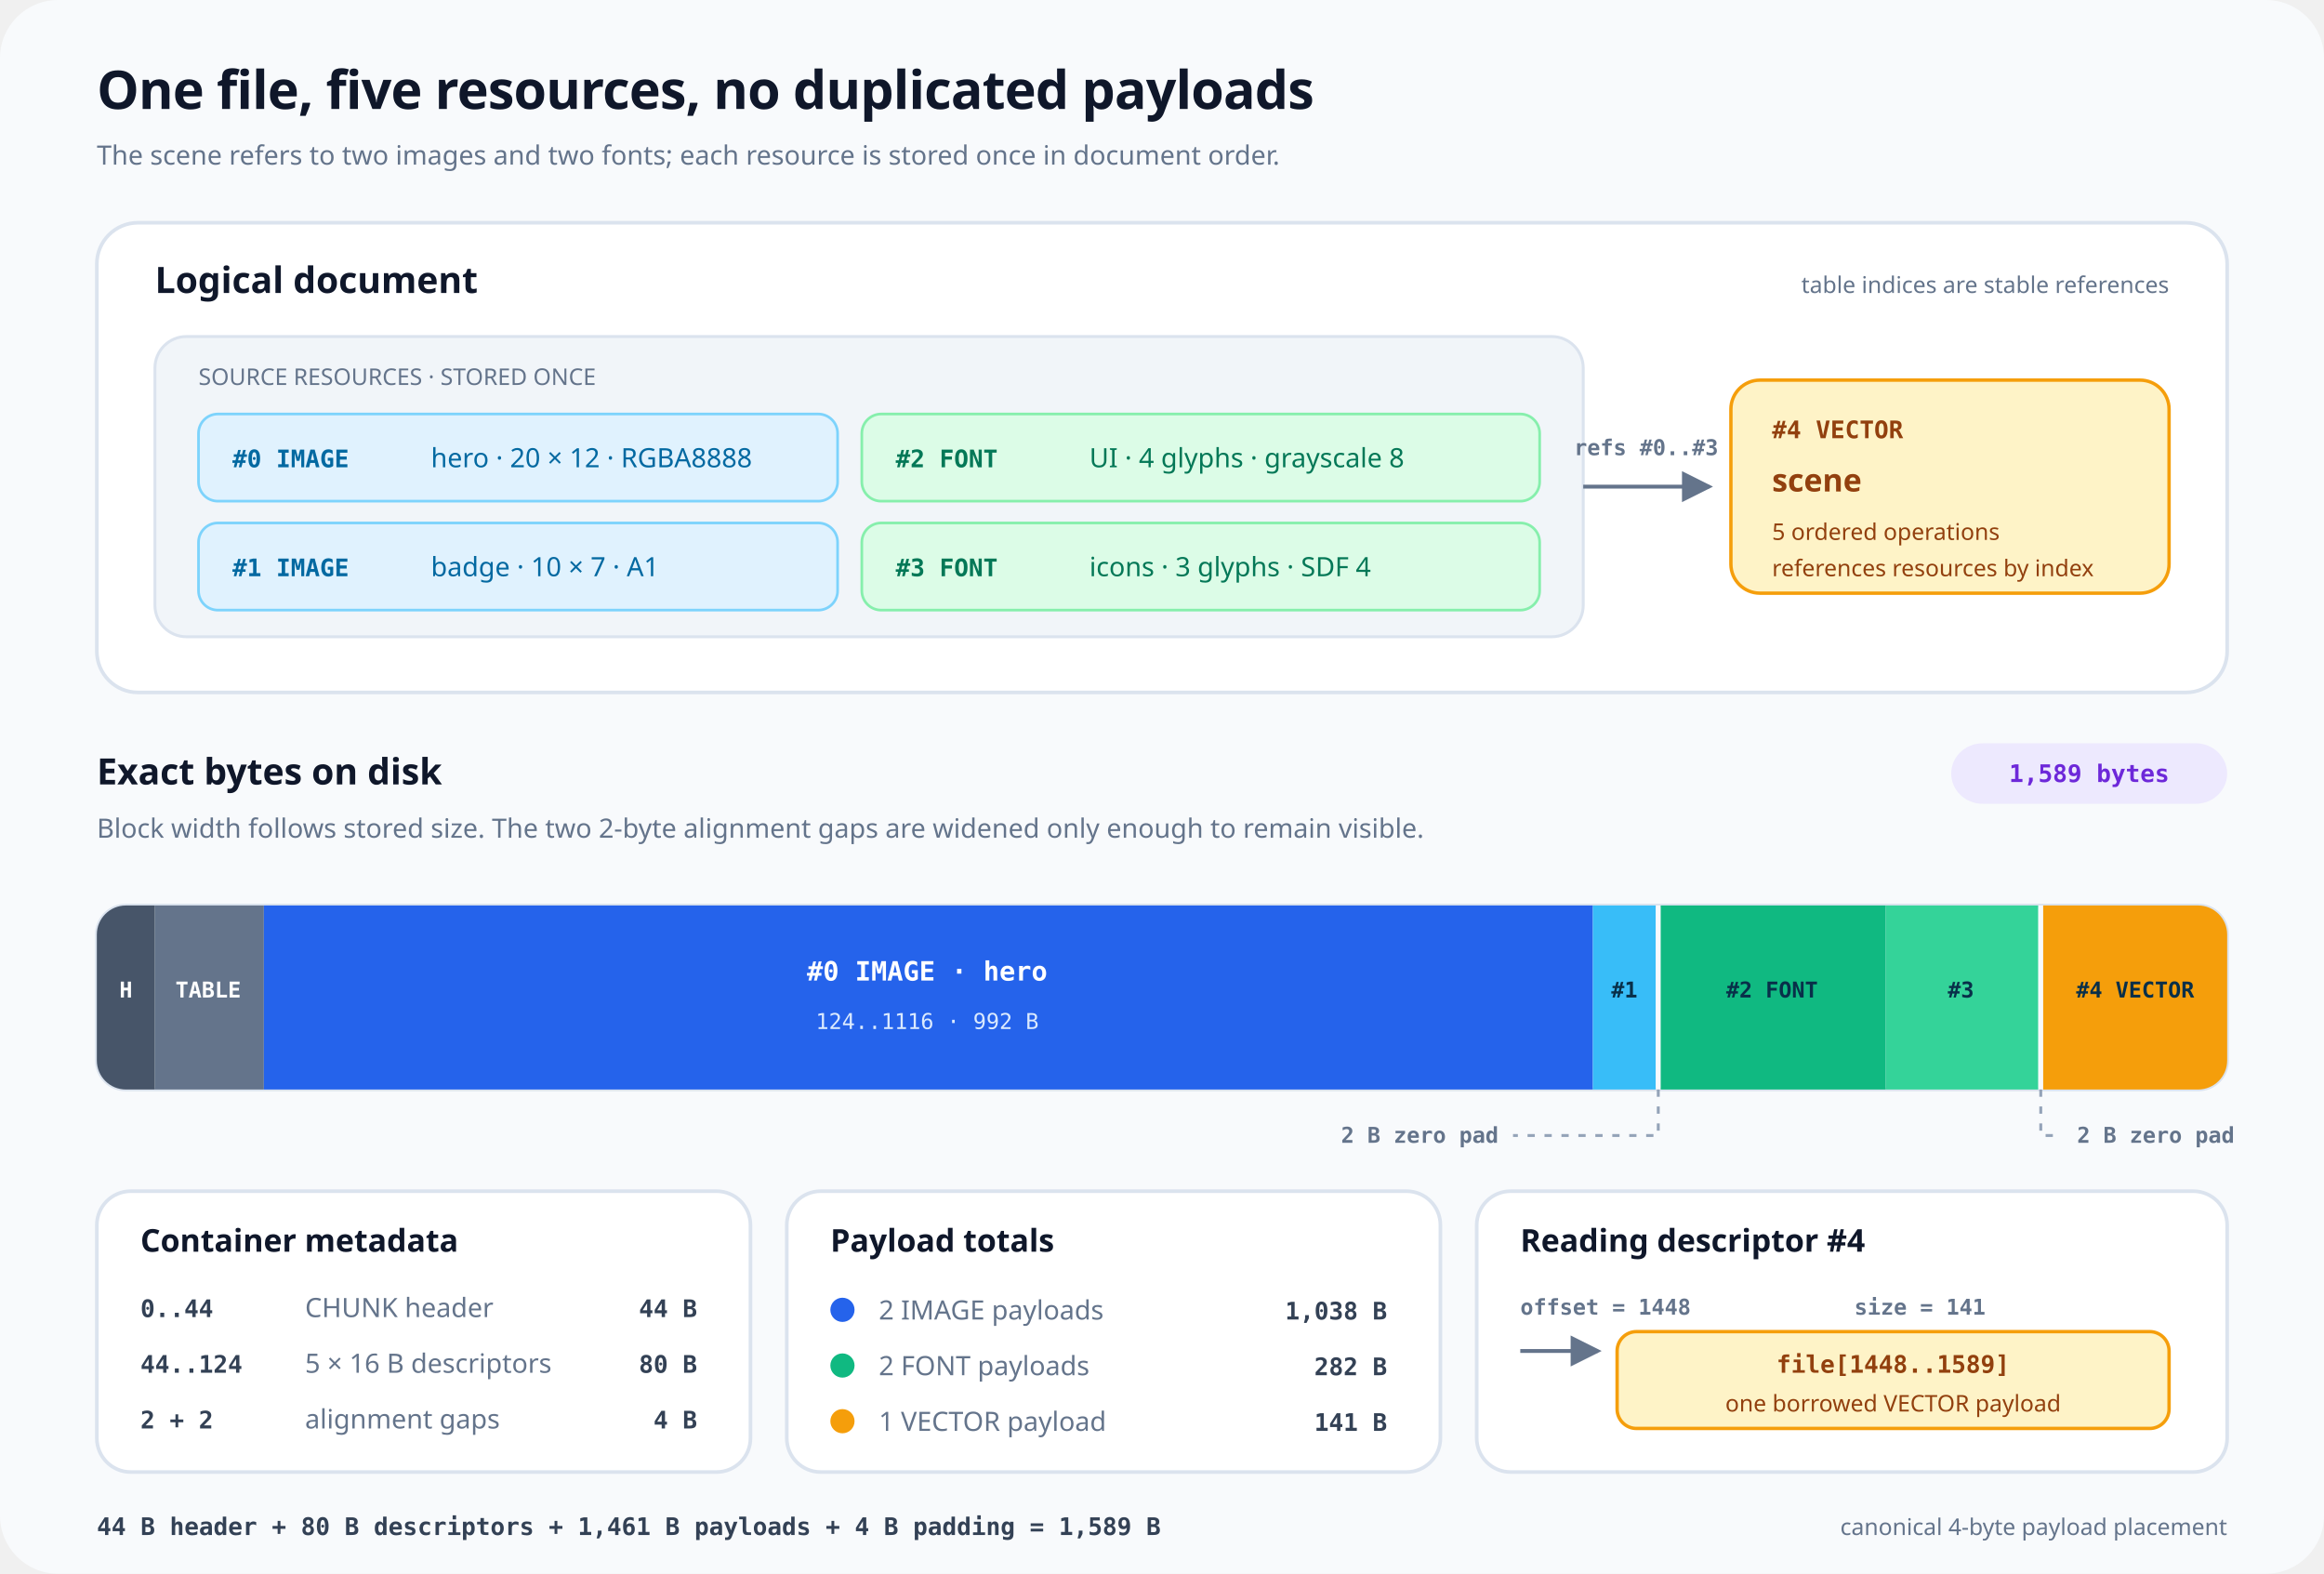
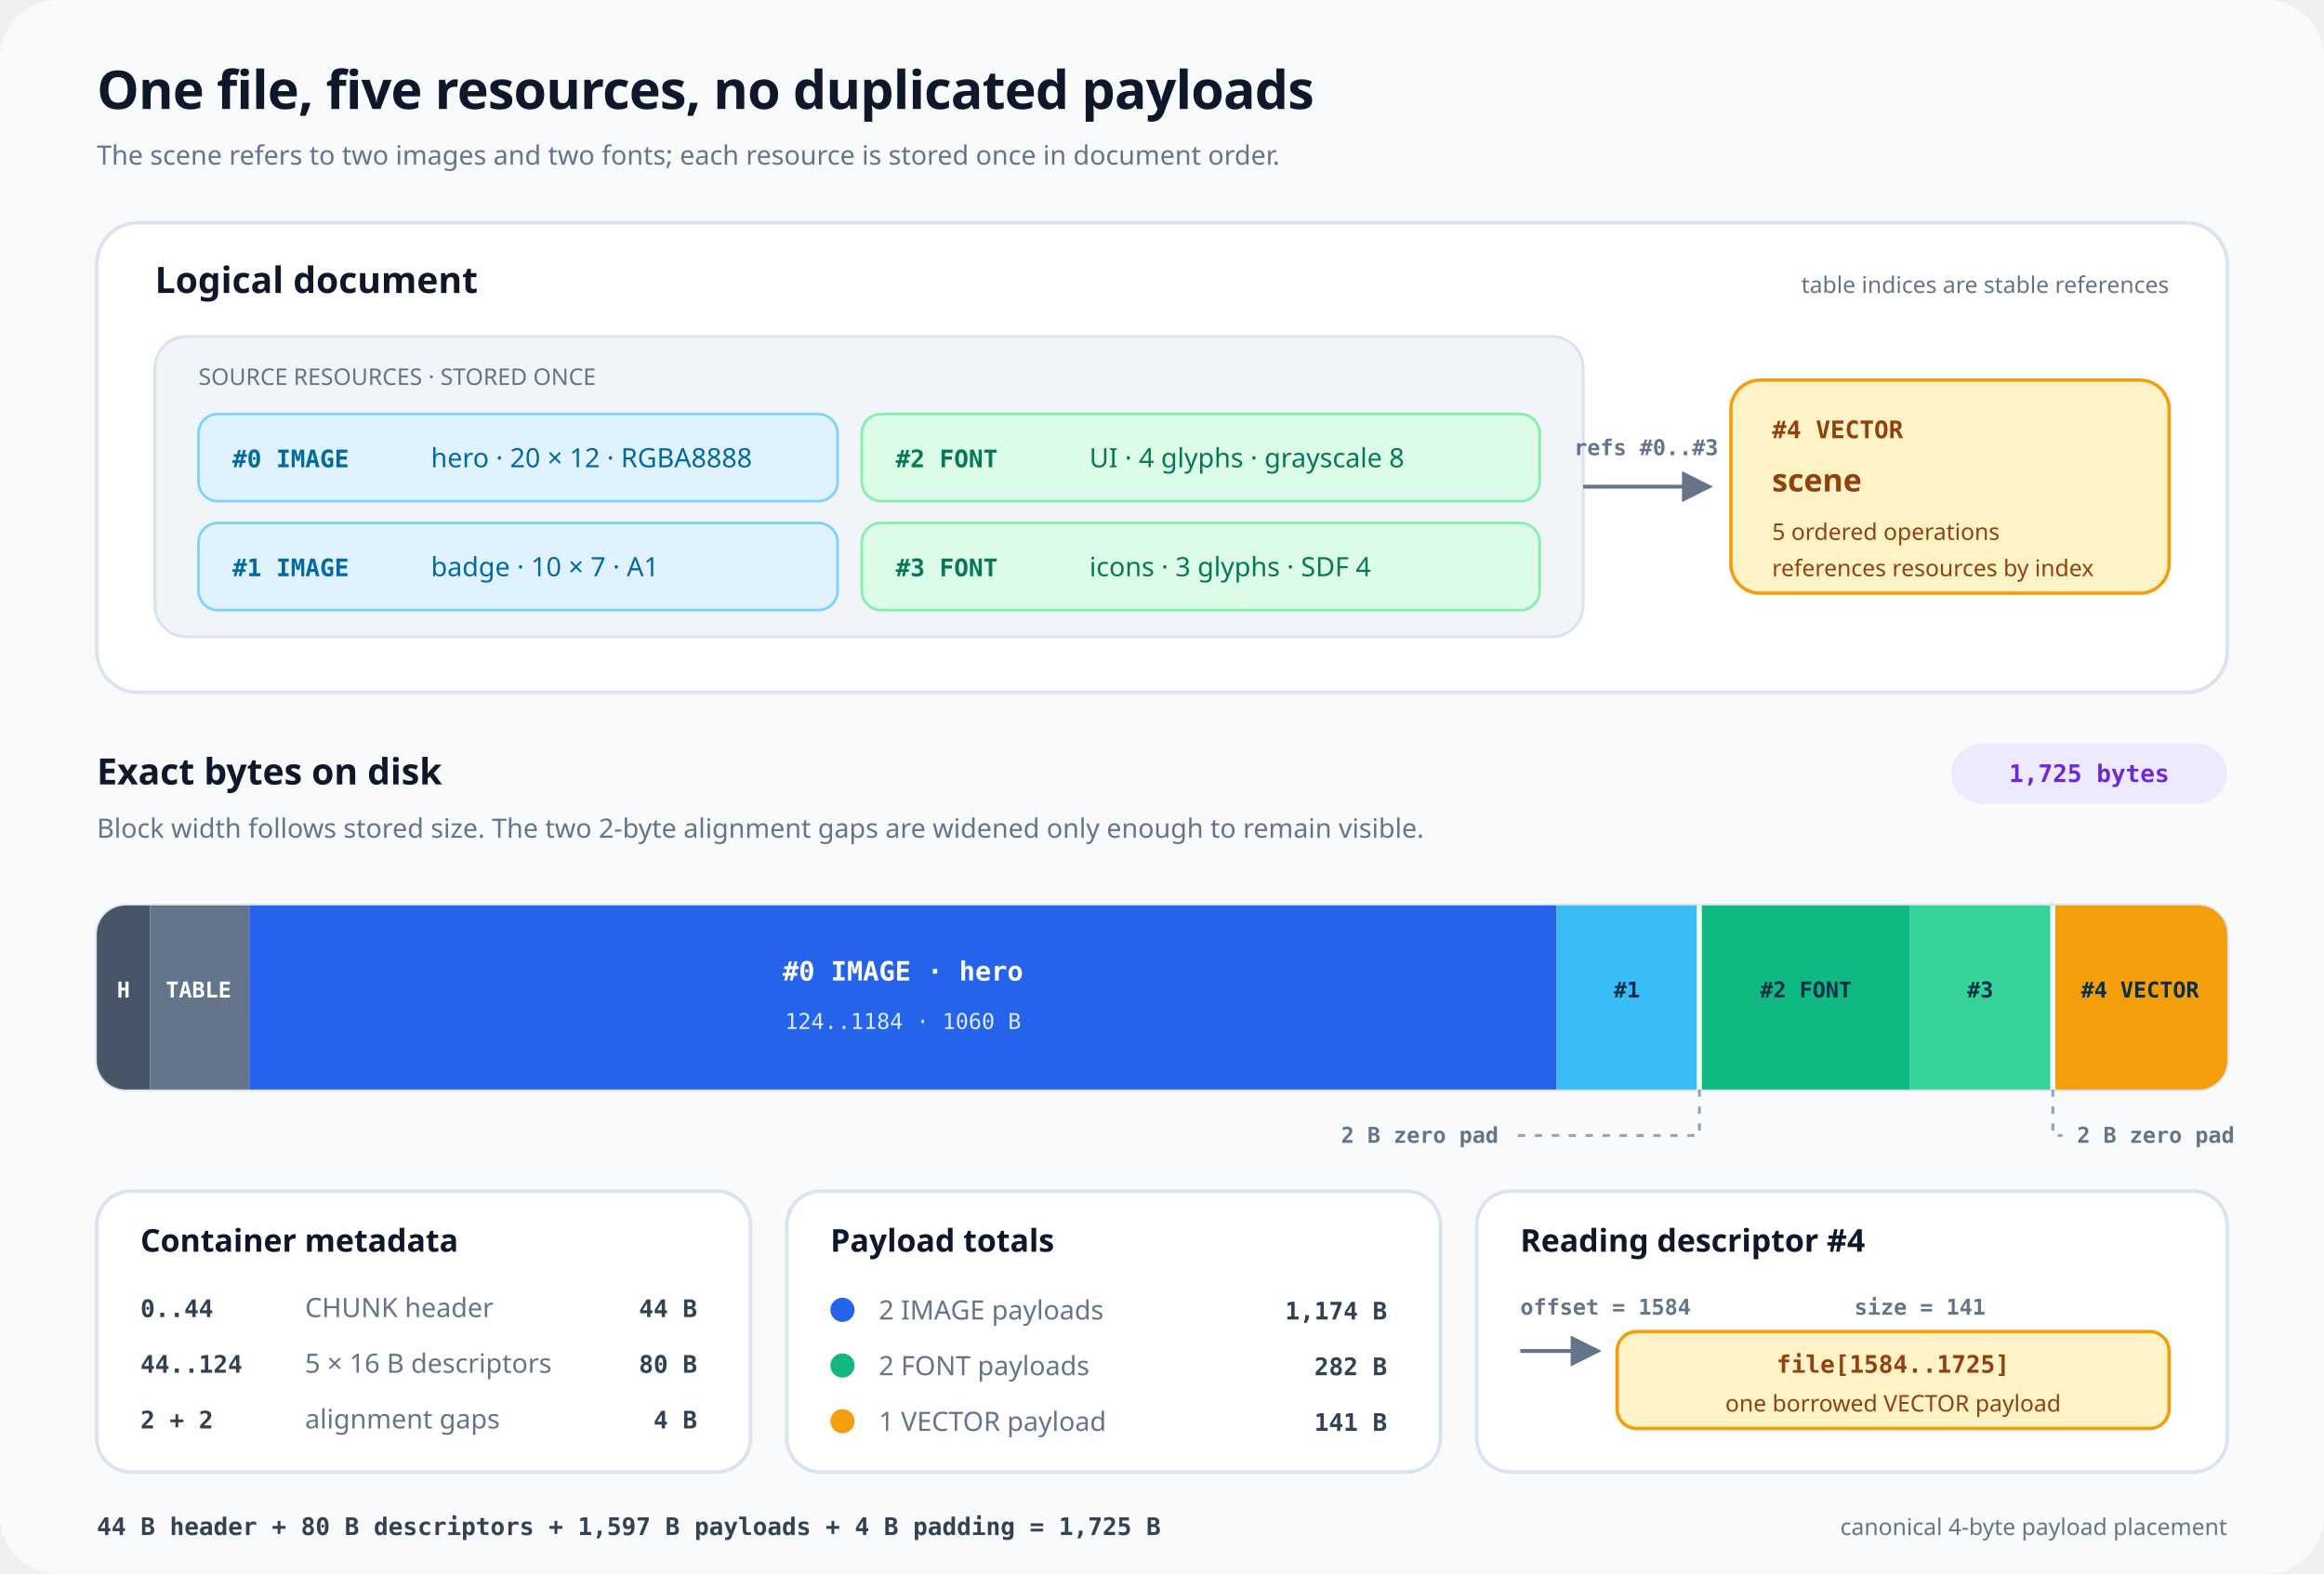
<svg xmlns="http://www.w3.org/2000/svg" width="960" height="650" viewBox="0 0 960 650" role="img" aria-labelledby="title desc">
  <defs>
    <marker id="arrow" markerWidth="8" markerHeight="8" refX="7" refY="4" orient="auto">
      <path d="M0 0L8 4L0 8Z" class="arrow-head" />
    </marker>
    <clipPath id="byte-bar-clip">
      <rect x="40" y="374" width="880" height="76" rx="12" />
    </clipPath>
    <style>
      .bg{fill:#f8fafc}
      .panel{fill:#fff;stroke:#dbe3ee;stroke-width:1.5}
      .soft{fill:#f1f5f9;stroke:#dbe3ee;stroke-width:1.2}
      .title{fill:#0f172a;font:750 22px system-ui,sans-serif;letter-spacing:-.3px}
      .section-title{fill:#0f172a;font:730 15px system-ui,sans-serif}
      .head{fill:#0f172a;font:700 13px system-ui,sans-serif}
      .label{fill:#0f172a;font:650 11px system-ui,sans-serif}
      .body{fill:#64748b;font:11px system-ui,sans-serif}
      .small{fill:#64748b;font:9.5px system-ui,sans-serif}
      .mono{fill:#334155;font:650 10px ui-monospace,SFMono-Regular,Menlo,monospace}
      .mono-small{fill:#64748b;font:650 9px ui-monospace,SFMono-Regular,Menlo,monospace}
      .wire{fill:none;stroke:#64748b;stroke-width:1.6;marker-end:url(#arrow)}
      .guide{fill:none;stroke:#94a3b8;stroke-width:1.2;stroke-dasharray:3 4}
      .arrow-head{fill:#64748b}
      .image-card{fill:#e0f2fe;stroke:#7dd3fc;stroke-width:1.1}
      .image-text{fill:#0369a1}
      .font-card{fill:#dcfce7;stroke:#86efac;stroke-width:1.1}
      .font-text{fill:#047857}
      .scene-card{fill:#fef3c7;stroke:#f59e0b;stroke-width:1.4}
      .scene-text{fill:#92400e}
      .pill{fill:#ede9fe}
      .pill-text{fill:#6d28d9}
      .bar-header{fill:#475569}.bar-table{fill:#64748b}
      .bar-image{fill:#2563eb}.bar-image-alt{fill:#38bdf8}
      .bar-font{fill:#10b981}.bar-font-alt{fill:#34d399}
      .bar-scene{fill:#f59e0b}.bar-pad{fill:#f8fafc}
      .bar-light{fill:#fff;font:700 9px ui-monospace,SFMono-Regular,Menlo,monospace}
      .bar-dark{fill:#082f49;font:750 9px ui-monospace,SFMono-Regular,Menlo,monospace}
      .bar-main{fill:#fff;font:750 11px ui-monospace,SFMono-Regular,Menlo,monospace}
      .bar-sub{fill:#dbeafe;font:9px ui-monospace,SFMono-Regular,Menlo,monospace}
      @media(prefers-color-scheme:dark){
        .bg{fill:#0b1120}.panel{fill:#111827;stroke:#334155}.soft{fill:#0f172a;stroke:#334155}
        .title,.section-title,.head,.label{fill:#f8fafc}.body,.small,.mono-small{fill:#94a3b8}.mono{fill:#cbd5e1}
        .image-card{fill:#0c4a6e;stroke:#0284c7}.image-text{fill:#bae6fd}
        .font-card{fill:#064e3b;stroke:#059669}.font-text{fill:#bbf7d0}
        .scene-card{fill:#78350f;stroke:#d97706}.scene-text{fill:#fde68a}
        .pill{fill:#2e1065}.pill-text{fill:#ddd6fe}.bar-pad{fill:#0b1120}
        .wire{stroke:#94a3b8}.guide{stroke:#64748b}.arrow-head{fill:#94a3b8}
      }
    </style>
  </defs>
  <rect class="bg" width="960" height="650" rx="24" />
  <text class="title" x="40" y="45">One file, five resources, no duplicated payloads</text>
  <text class="body" x="40" y="68">The scene refers to two images and two fonts; each resource is stored once in document order.</text>
  <g>
    <rect class="panel" x="40" y="92" width="880" height="194" rx="17" data-audit-boundary="logical-document" />
    <g data-audit-contained-by="logical-document" data-audit-min-inset="16 20 18 20">
      <text class="section-title" x="64" y="121">Logical document</text>
      <text class="small" x="896" y="121" text-anchor="end">table indices are stable references</text>
      <rect class="soft" x="64" y="139" width="590" height="124" rx="13" />
      <text class="small" x="82" y="159">SOURCE RESOURCES · STORED ONCE</text>
      <rect class="image-card" x="82" y="171" width="264" height="36" rx="8" />
      <text class="mono image-text" x="96" y="193">#0  IMAGE</text>
      <text class="body image-text" x="178" y="193">hero · 20 × 12 · RGBA8888</text>
      <rect class="font-card" x="356" y="171" width="280" height="36" rx="8" />
      <text class="mono font-text" x="370" y="193">#2  FONT</text>
      <text class="body font-text" x="450" y="193">UI · 4 glyphs · grayscale 8</text>
      <rect class="image-card" x="82" y="216" width="264" height="36" rx="8" />
      <text class="mono image-text" x="96" y="238">#1  IMAGE</text>
      <text class="body image-text" x="178" y="238">badge · 10 × 7 · A1</text>
      <rect class="font-card" x="356" y="216" width="280" height="36" rx="8" />
      <text class="mono font-text" x="370" y="238">#3  FONT</text>
      <text class="body font-text" x="450" y="238">icons · 3 glyphs · SDF 4</text>
      <path class="wire" d="M654 201H706" />
      <text class="mono-small" x="680" y="188" text-anchor="middle">refs #0..#3</text>
      <rect class="scene-card" x="715" y="157" width="181" height="88" rx="12" />
      <text class="mono scene-text" x="732" y="181">#4  VECTOR</text>
      <text class="head scene-text" x="732" y="203">scene</text>
      <text class="small scene-text" x="732" y="223">5 ordered operations</text>
      <text class="small scene-text" x="732" y="238">references resources by index</text>
    </g>
  </g>
  <text class="section-title" x="40" y="324">Exact bytes on disk</text>
  <text class="body" x="40" y="346">Block width follows stored size. The two 2-byte alignment gaps are widened only enough to remain visible.</text>
  <rect class="pill" x="806" y="307" width="114" height="25" rx="13" />
-   <text class="mono pill-text" x="863" y="323" text-anchor="middle">1,589 bytes</text>
+   <text class="mono pill-text" x="863" y="323" text-anchor="middle">1,725 bytes</text>
  <g>
    <rect class="panel" x="40" y="374" width="880" height="76" rx="12" data-audit-boundary="byte-map" />
    <g clip-path="url(#byte-bar-clip)" data-audit-contained-by="byte-map" data-audit-min-inset="0 0 0 0">
-       <rect class="bar-header" x="40" y="374" width="24" height="76" />
-       <rect class="bar-table" x="64" y="374" width="45" height="76" />
-       <rect class="bar-image" x="109" y="374" width="549" height="76" />
-       <rect class="bar-image-alt" x="658" y="374" width="26" height="76" />
-       <rect class="bar-pad" x="684" y="374" width="2" height="76" />
-       <rect class="bar-font" x="686" y="374" width="93" height="76" />
-       <rect class="bar-font-alt" x="779" y="374" width="63" height="76" />
-       <rect class="bar-pad" x="842" y="374" width="2" height="76" />
-       <rect class="bar-scene" x="844" y="374" width="76" height="76" />
+       <rect class="bar-header" x="40" y="374" width="22" height="76" />
+       <rect class="bar-table" x="62" y="374" width="41" height="76" />
+       <rect class="bar-image" x="103" y="374" width="540" height="76" />
+       <rect class="bar-image-alt" x="643" y="374" width="58" height="76" />
+       <rect class="bar-pad" x="701" y="374" width="2" height="76" />
+       <rect class="bar-font" x="703" y="374" width="86" height="76" />
+       <rect class="bar-font-alt" x="789" y="374" width="58" height="76" />
+       <rect class="bar-pad" x="847" y="374" width="2" height="76" />
+       <rect class="bar-scene" x="849" y="374" width="71" height="76" />
    </g>
-     <text class="bar-light" x="52" y="412" text-anchor="middle">H</text>
-     <text class="bar-light" x="86" y="412" text-anchor="middle">TABLE</text>
-     <text class="bar-main" x="383" y="405" text-anchor="middle">#0 IMAGE · hero</text>
-     <text class="bar-sub" x="383" y="425" text-anchor="middle">124..1116 · 992 B</text>
-     <text class="bar-dark" x="671" y="412" text-anchor="middle">#1</text>
-     <text class="bar-dark" x="732" y="412" text-anchor="middle">#2 FONT</text>
-     <text class="bar-dark" x="810" y="412" text-anchor="middle">#3</text>
-     <text class="bar-dark" x="882" y="412" text-anchor="middle">#4 VECTOR</text>
+     <text class="bar-light" x="51" y="412" text-anchor="middle">H</text>
+     <text class="bar-light" x="82" y="412" text-anchor="middle">TABLE</text>
+     <text class="bar-main" x="373" y="405" text-anchor="middle">#0 IMAGE · hero</text>
+     <text class="bar-sub" x="373" y="425" text-anchor="middle">124..1184 · 1060 B</text>
+     <text class="bar-dark" x="672" y="412" text-anchor="middle">#1</text>
+     <text class="bar-dark" x="746" y="412" text-anchor="middle">#2 FONT</text>
+     <text class="bar-dark" x="818" y="412" text-anchor="middle">#3</text>
+     <text class="bar-dark" x="884" y="412" text-anchor="middle">#4 VECTOR</text>
  </g>
-   <path class="guide" d="M685 450V469H625" />
+   <path class="guide" d="M702 450V469H625" />
  <text class="mono-small" x="619" y="472" text-anchor="end">2 B zero pad</text>
-   <path class="guide" d="M843 450V469H852" />
+   <path class="guide" d="M848 450V469H852" />
  <text class="mono-small" x="858" y="472">2 B zero pad</text>
  <g transform="translate(40 492)">
    <g>
      <rect class="panel" width="270" height="116" rx="14" data-audit-boundary="container-card" />
      <g data-audit-contained-by="container-card" data-audit-min-inset="14 18 16 18">
        <text class="head" x="18" y="25">Container metadata</text>
        <text class="mono" x="18" y="52">0..44</text>
        <text class="body" x="86" y="52">CHUNK header</text>
        <text class="mono" x="248" y="52" text-anchor="end">44 B</text>
        <text class="mono" x="18" y="75">44..124</text>
        <text class="body" x="86" y="75">5 × 16 B descriptors</text>
        <text class="mono" x="248" y="75" text-anchor="end">80 B</text>
        <text class="mono" x="18" y="98">2 + 2</text>
        <text class="body" x="86" y="98">alignment gaps</text>
        <text class="mono" x="248" y="98" text-anchor="end">4 B</text>
      </g>
    </g>
    <g transform="translate(285)">
      <rect class="panel" width="270" height="116" rx="14" data-audit-boundary="payload-card" />
      <g data-audit-contained-by="payload-card" data-audit-min-inset="14 18 16 18">
        <text class="head" x="18" y="25">Payload totals</text>
        <circle cx="23" cy="49" r="5" fill="#2563eb" />
        <text class="body" x="38" y="53">2 IMAGE payloads</text>
-         <text class="mono" x="248" y="53" text-anchor="end">1,038 B</text>
+         <text class="mono" x="248" y="53" text-anchor="end">1,174 B</text>
        <circle cx="23" cy="72" r="5" fill="#10b981" />
        <text class="body" x="38" y="76">2 FONT payloads</text>
        <text class="mono" x="248" y="76" text-anchor="end">282 B</text>
        <circle cx="23" cy="95" r="5" fill="#f59e0b" />
        <text class="body" x="38" y="99">1 VECTOR payload</text>
        <text class="mono" x="248" y="99" text-anchor="end">141 B</text>
      </g>
    </g>
    <g transform="translate(570)">
      <rect class="panel" width="310" height="116" rx="14" data-audit-boundary="lookup-card" />
      <g data-audit-contained-by="lookup-card" data-audit-min-inset="14 18 16 18">
        <text class="head" x="18" y="25">Reading descriptor #4</text>
-         <text class="mono-small" x="18" y="51">offset = 1448</text>
+         <text class="mono-small" x="18" y="51">offset = 1584</text>
        <text class="mono-small" x="156" y="51">size = 141</text>
        <path class="wire" d="M18 66H50" />
        <rect class="scene-card" x="58" y="58" width="228" height="40" rx="8" />
-         <text class="mono scene-text" x="172" y="75" text-anchor="middle">file[1448..1589]</text>
+         <text class="mono scene-text" x="172" y="75" text-anchor="middle">file[1584..1725]</text>
        <text class="small scene-text" x="172" y="91" text-anchor="middle">one borrowed VECTOR payload</text>
      </g>
    </g>
  </g>
-   <text class="mono" x="40" y="634">44 B header + 80 B descriptors + 1,461 B payloads + 4 B padding = 1,589 B</text>
+   <text class="mono" x="40" y="634">44 B header + 80 B descriptors + 1,597 B payloads + 4 B padding = 1,725 B</text>
  <text class="small" x="920" y="634" text-anchor="end">canonical 4-byte payload placement</text>
</svg>
